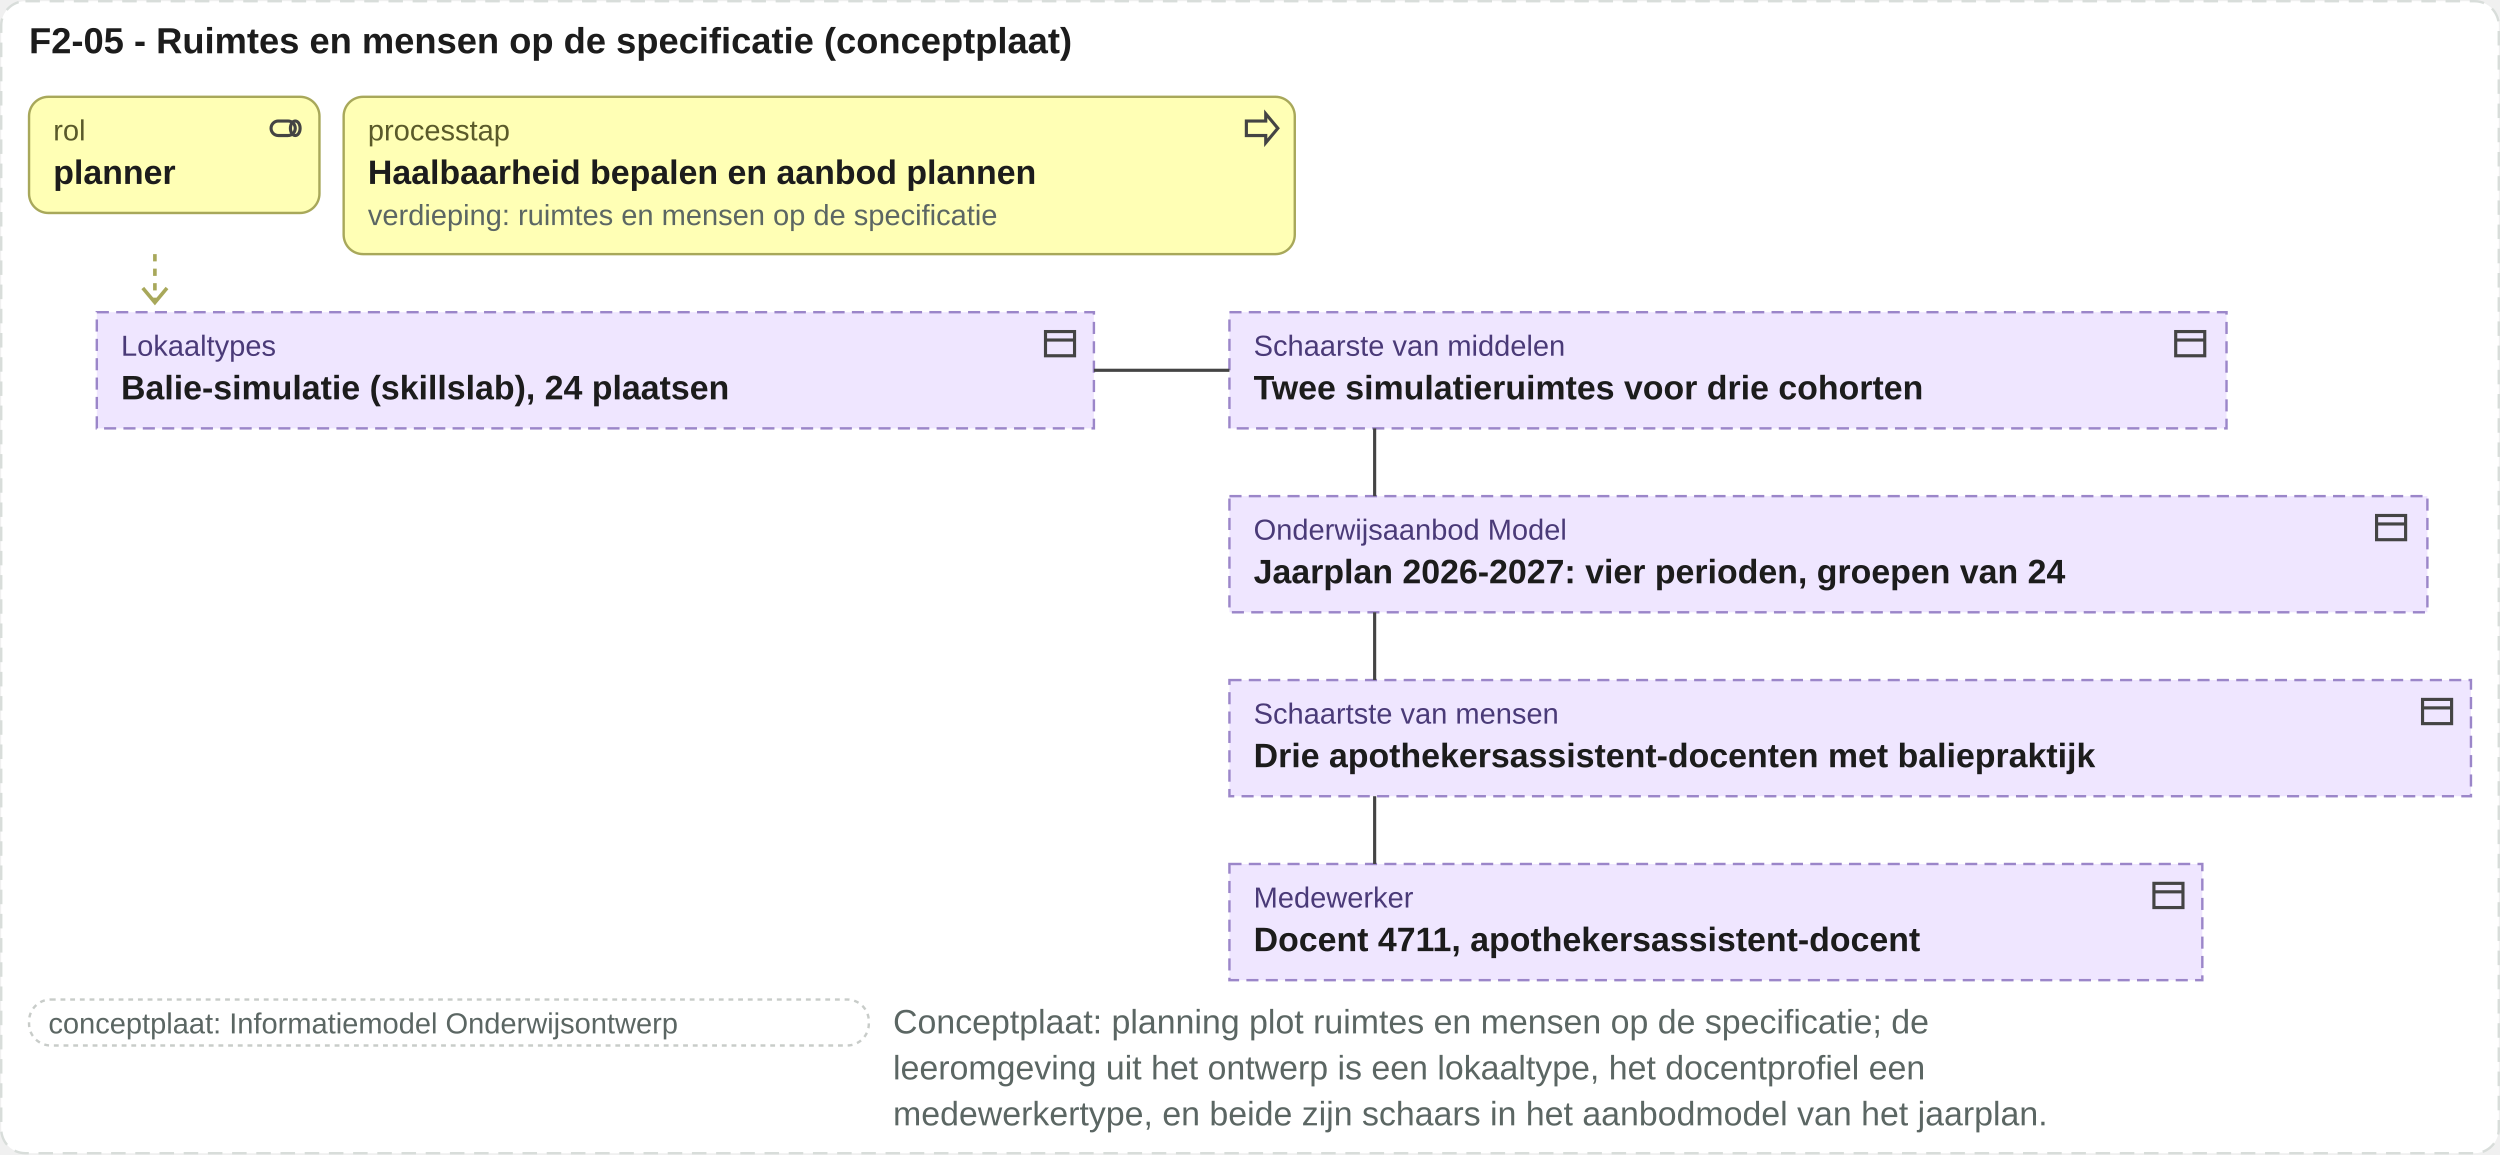
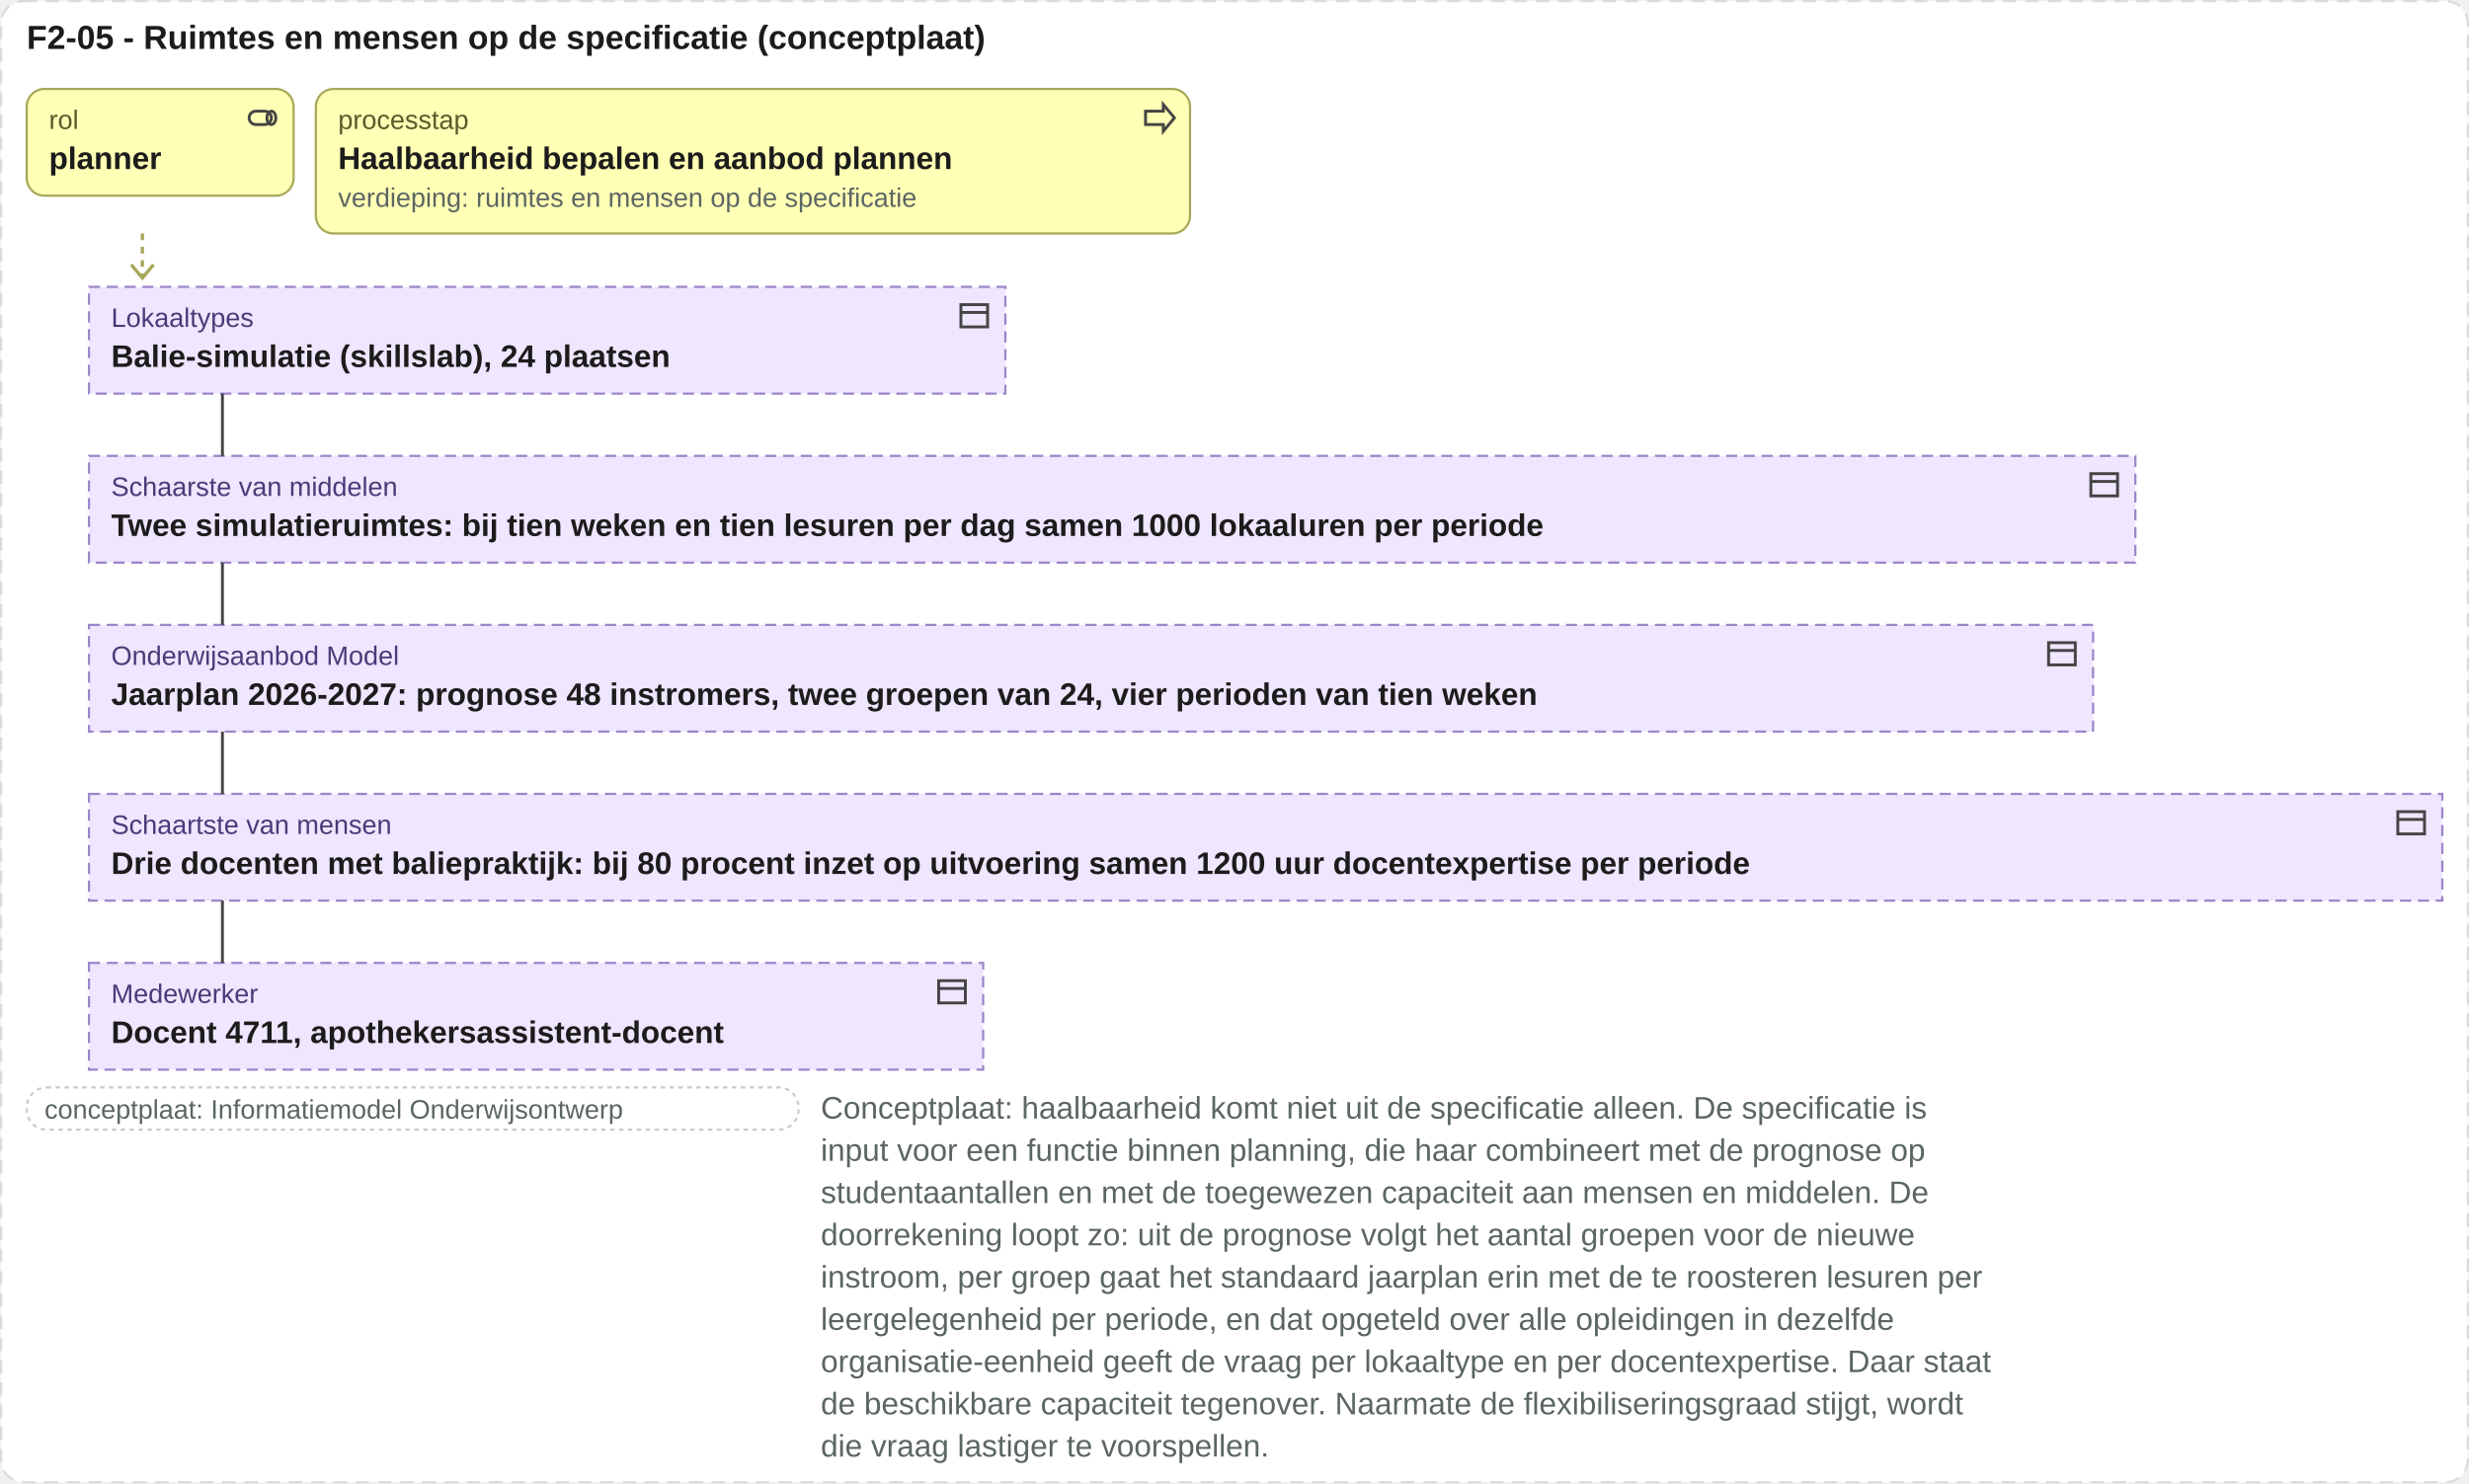
- <svg xmlns="http://www.w3.org/2000/svg" viewBox="0 0 1033 477" width="1033" height="477">
-   <rect x="0.5" y="0.5" width="1032" height="476" rx="10" fill="#ffffff" stroke="#d8ddda" stroke-dasharray="6 4" />
+ <svg xmlns="http://www.w3.org/2000/svg" viewBox="0 0 1110 667" width="1110" height="667">
+   <rect x="0.5" y="0.5" width="1109" height="666" rx="10" fill="#ffffff" stroke="#d8ddda" stroke-dasharray="6 4" />
  <text x="12" y="22" font-family="Arial, Helvetica, sans-serif" font-size="15" font-weight="bold" fill="#1c1c1c" text-anchor="start">F2-05 - Ruimtes en mensen op de specificatie (conceptplaat)</text>
  <rect x="12" y="40" width="120" height="48" rx="8" fill="#ffffb5" stroke="#a8a85a" />
  <g transform="translate(110,45)" fill="none" stroke="#444" stroke-width="1.3">
    <rect x="2" y="5" width="10" height="6" rx="3" />
    <ellipse cx="12" cy="8" rx="2" ry="3" />
  </g>
  <text x="22" y="58" font-family="Arial, Helvetica, sans-serif" font-size="12" fill="#5a5a2a" text-anchor="start">rol</text>
  <text x="22" y="76" font-family="Arial, Helvetica, sans-serif" font-size="14" font-weight="bold" fill="#1c1c1c" text-anchor="start">planner</text>
  <rect x="142" y="40" width="393" height="65" rx="8" fill="#ffffb5" stroke="#a8a85a" />
  <g transform="translate(513,45)" fill="none" stroke="#444" stroke-width="1.3">
    <path d="M2 5h8V2l5 6-5 6v-3H2z" />
  </g>
  <text x="152" y="58" font-family="Arial, Helvetica, sans-serif" font-size="12" fill="#5a5a2a" text-anchor="start">processtap</text>
  <text x="152" y="76" font-family="Arial, Helvetica, sans-serif" font-size="14" font-weight="bold" fill="#1c1c1c" text-anchor="start">Haalbaarheid bepalen en aanbod plannen</text>
  <text x="152" y="93" font-family="Arial, Helvetica, sans-serif" font-size="12" fill="#5b6663" text-anchor="start">verdieping: ruimtes en mensen op de specificatie</text>
  <path d="M64 105 V125" stroke="#a8a85a" stroke-width="1.5" stroke-dasharray="3 3" />
  <path d="M59 119 l5 6 5 -6" fill="none" stroke="#a8a85a" stroke-width="1.5" />
  <rect x="40" y="129" width="412" height="48" rx="0" fill="#efe6ff" stroke="#9b86c9" stroke-dasharray="5 3" />
  <g transform="translate(430,134)" fill="none" stroke="#444" stroke-width="1.3">
    <rect x="2" y="3" width="12" height="10" />
    <path d="M2 6.5h12" />
  </g>
  <text x="50" y="147" font-family="Arial, Helvetica, sans-serif" font-size="12" fill="#4a3a78" text-anchor="start">Lokaaltypes</text>
  <text x="50" y="165" font-family="Arial, Helvetica, sans-serif" font-size="14" font-weight="bold" fill="#1c1c1c" text-anchor="start">Balie-simulatie (skillslab), 24 plaatsen</text>
-   <rect x="508" y="129" width="412" height="48" rx="0" fill="#efe6ff" stroke="#9b86c9" stroke-dasharray="5 3" />
-   <g transform="translate(897,134)" fill="none" stroke="#444" stroke-width="1.3">
+   <rect x="40" y="205" width="920" height="48" rx="0" fill="#efe6ff" stroke="#9b86c9" stroke-dasharray="5 3" />
+   <g transform="translate(938,210)" fill="none" stroke="#444" stroke-width="1.3">
    <rect x="2" y="3" width="12" height="10" />
    <path d="M2 6.5h12" />
  </g>
-   <text x="518" y="147" font-family="Arial, Helvetica, sans-serif" font-size="12" fill="#4a3a78" text-anchor="start">Schaarste van middelen</text>
-   <text x="518" y="165" font-family="Arial, Helvetica, sans-serif" font-size="14" font-weight="bold" fill="#1c1c1c" text-anchor="start">Twee simulatieruimtes voor drie cohorten</text>
-   <rect x="508" y="205" width="495" height="48" rx="0" fill="#efe6ff" stroke="#9b86c9" stroke-dasharray="5 3" />
-   <g transform="translate(980,210)" fill="none" stroke="#444" stroke-width="1.3">
+   <text x="50" y="223" font-family="Arial, Helvetica, sans-serif" font-size="12" fill="#4a3a78" text-anchor="start">Schaarste van middelen</text>
+   <text x="50" y="241" font-family="Arial, Helvetica, sans-serif" font-size="14" font-weight="bold" fill="#1c1c1c" text-anchor="start">Twee simulatieruimtes: bij tien weken en tien lesuren per dag samen 1000 lokaaluren per periode</text>
+   <rect x="40" y="281" width="901" height="48" rx="0" fill="#efe6ff" stroke="#9b86c9" stroke-dasharray="5 3" />
+   <g transform="translate(919,286)" fill="none" stroke="#444" stroke-width="1.3">
    <rect x="2" y="3" width="12" height="10" />
    <path d="M2 6.5h12" />
  </g>
-   <text x="518" y="223" font-family="Arial, Helvetica, sans-serif" font-size="12" fill="#4a3a78" text-anchor="start">Onderwijsaanbod Model</text>
-   <text x="518" y="241" font-family="Arial, Helvetica, sans-serif" font-size="14" font-weight="bold" fill="#1c1c1c" text-anchor="start">Jaarplan 2026-2027: vier perioden, groepen van 24</text>
-   <rect x="508" y="281" width="513" height="48" rx="0" fill="#efe6ff" stroke="#9b86c9" stroke-dasharray="5 3" />
-   <g transform="translate(999,286)" fill="none" stroke="#444" stroke-width="1.3">
+   <text x="50" y="299" font-family="Arial, Helvetica, sans-serif" font-size="12" fill="#4a3a78" text-anchor="start">Onderwijsaanbod Model</text>
+   <text x="50" y="317" font-family="Arial, Helvetica, sans-serif" font-size="14" font-weight="bold" fill="#1c1c1c" text-anchor="start">Jaarplan 2026-2027: prognose 48 instromers, twee groepen van 24, vier perioden van tien weken</text>
+   <rect x="40" y="357" width="1058" height="48" rx="0" fill="#efe6ff" stroke="#9b86c9" stroke-dasharray="5 3" />
+   <g transform="translate(1076,362)" fill="none" stroke="#444" stroke-width="1.3">
    <rect x="2" y="3" width="12" height="10" />
    <path d="M2 6.5h12" />
  </g>
-   <text x="518" y="299" font-family="Arial, Helvetica, sans-serif" font-size="12" fill="#4a3a78" text-anchor="start">Schaartste van mensen</text>
-   <text x="518" y="317" font-family="Arial, Helvetica, sans-serif" font-size="14" font-weight="bold" fill="#1c1c1c" text-anchor="start">Drie apothekersassistent-docenten met baliepraktijk</text>
-   <rect x="508" y="357" width="402" height="48" rx="0" fill="#efe6ff" stroke="#9b86c9" stroke-dasharray="5 3" />
-   <g transform="translate(888,362)" fill="none" stroke="#444" stroke-width="1.3">
+   <text x="50" y="375" font-family="Arial, Helvetica, sans-serif" font-size="12" fill="#4a3a78" text-anchor="start">Schaartste van mensen</text>
+   <text x="50" y="393" font-family="Arial, Helvetica, sans-serif" font-size="14" font-weight="bold" fill="#1c1c1c" text-anchor="start">Drie docenten met baliepraktijk: bij 80 procent inzet op uitvoering samen 1200 uur docentexpertise per periode</text>
+   <rect x="40" y="433" width="402" height="48" rx="0" fill="#efe6ff" stroke="#9b86c9" stroke-dasharray="5 3" />
+   <g transform="translate(420,438)" fill="none" stroke="#444" stroke-width="1.3">
    <rect x="2" y="3" width="12" height="10" />
    <path d="M2 6.5h12" />
  </g>
-   <text x="518" y="375" font-family="Arial, Helvetica, sans-serif" font-size="12" fill="#4a3a78" text-anchor="start">Medewerker</text>
-   <text x="518" y="393" font-family="Arial, Helvetica, sans-serif" font-size="14" font-weight="bold" fill="#1c1c1c" text-anchor="start">Docent 4711, apothekersassistent-docent</text>
-   <path d="M452 153H508" stroke="#444" stroke-width="1.3" fill="none" />
-   <path d="M568 177V205" stroke="#444" stroke-width="1.3" fill="none" />
-   <path d="M568 253V281" stroke="#444" stroke-width="1.3" fill="none" />
-   <path d="M568 329V357" stroke="#444" stroke-width="1.3" fill="none" />
-   <rect x="12" y="413" width="347" height="19" rx="9" fill="#ffffff" stroke="#c8ccc9" stroke-dasharray="2 2" />
-   <text x="20" y="427" font-family="Arial, Helvetica, sans-serif" font-size="12" fill="#5b6663" text-anchor="start">conceptplaat: Informatiemodel Onderwijsontwerp</text>
-   <text x="369" y="427" font-family="Arial, Helvetica, sans-serif" font-size="14" fill="#5b6663" text-anchor="start">Conceptplaat: planning plot ruimtes en mensen op de specificatie; de</text>
-   <text x="369" y="446" font-family="Arial, Helvetica, sans-serif" font-size="14" fill="#5b6663" text-anchor="start">leeromgeving uit het ontwerp is een lokaaltype, het docentprofiel een</text>
-   <text x="369" y="465" font-family="Arial, Helvetica, sans-serif" font-size="14" fill="#5b6663" text-anchor="start">medewerkertype, en beide zijn schaars in het aanbodmodel van het jaarplan.</text>
+   <text x="50" y="451" font-family="Arial, Helvetica, sans-serif" font-size="12" fill="#4a3a78" text-anchor="start">Medewerker</text>
+   <text x="50" y="469" font-family="Arial, Helvetica, sans-serif" font-size="14" font-weight="bold" fill="#1c1c1c" text-anchor="start">Docent 4711, apothekersassistent-docent</text>
+   <path d="M100 177V205" stroke="#444" stroke-width="1.3" fill="none" />
+   <path d="M100 253V281" stroke="#444" stroke-width="1.3" fill="none" />
+   <path d="M100 329V357" stroke="#444" stroke-width="1.3" fill="none" />
+   <path d="M100 405V433" stroke="#444" stroke-width="1.3" fill="none" />
+   <rect x="12" y="489" width="347" height="19" rx="9" fill="#ffffff" stroke="#c8ccc9" stroke-dasharray="2 2" />
+   <text x="20" y="503" font-family="Arial, Helvetica, sans-serif" font-size="12" fill="#5b6663" text-anchor="start">conceptplaat: Informatiemodel Onderwijsontwerp</text>
+   <text x="369" y="503" font-family="Arial, Helvetica, sans-serif" font-size="14" fill="#5b6663" text-anchor="start">Conceptplaat: haalbaarheid komt niet uit de specificatie alleen. De specificatie is</text>
+   <text x="369" y="522" font-family="Arial, Helvetica, sans-serif" font-size="14" fill="#5b6663" text-anchor="start">input voor een functie binnen planning, die haar combineert met de prognose op</text>
+   <text x="369" y="541" font-family="Arial, Helvetica, sans-serif" font-size="14" fill="#5b6663" text-anchor="start">studentaantallen en met de toegewezen capaciteit aan mensen en middelen. De</text>
+   <text x="369" y="560" font-family="Arial, Helvetica, sans-serif" font-size="14" fill="#5b6663" text-anchor="start">doorrekening loopt zo: uit de prognose volgt het aantal groepen voor de nieuwe</text>
+   <text x="369" y="579" font-family="Arial, Helvetica, sans-serif" font-size="14" fill="#5b6663" text-anchor="start">instroom, per groep gaat het standaard jaarplan erin met de te roosteren lesuren per</text>
+   <text x="369" y="598" font-family="Arial, Helvetica, sans-serif" font-size="14" fill="#5b6663" text-anchor="start">leergelegenheid per periode, en dat opgeteld over alle opleidingen in dezelfde</text>
+   <text x="369" y="617" font-family="Arial, Helvetica, sans-serif" font-size="14" fill="#5b6663" text-anchor="start">organisatie-eenheid geeft de vraag per lokaaltype en per docentexpertise. Daar staat</text>
+   <text x="369" y="636" font-family="Arial, Helvetica, sans-serif" font-size="14" fill="#5b6663" text-anchor="start">de beschikbare capaciteit tegenover. Naarmate de flexibiliseringsgraad stijgt, wordt</text>
+   <text x="369" y="655" font-family="Arial, Helvetica, sans-serif" font-size="14" fill="#5b6663" text-anchor="start">die vraag lastiger te voorspellen.</text>
</svg>
